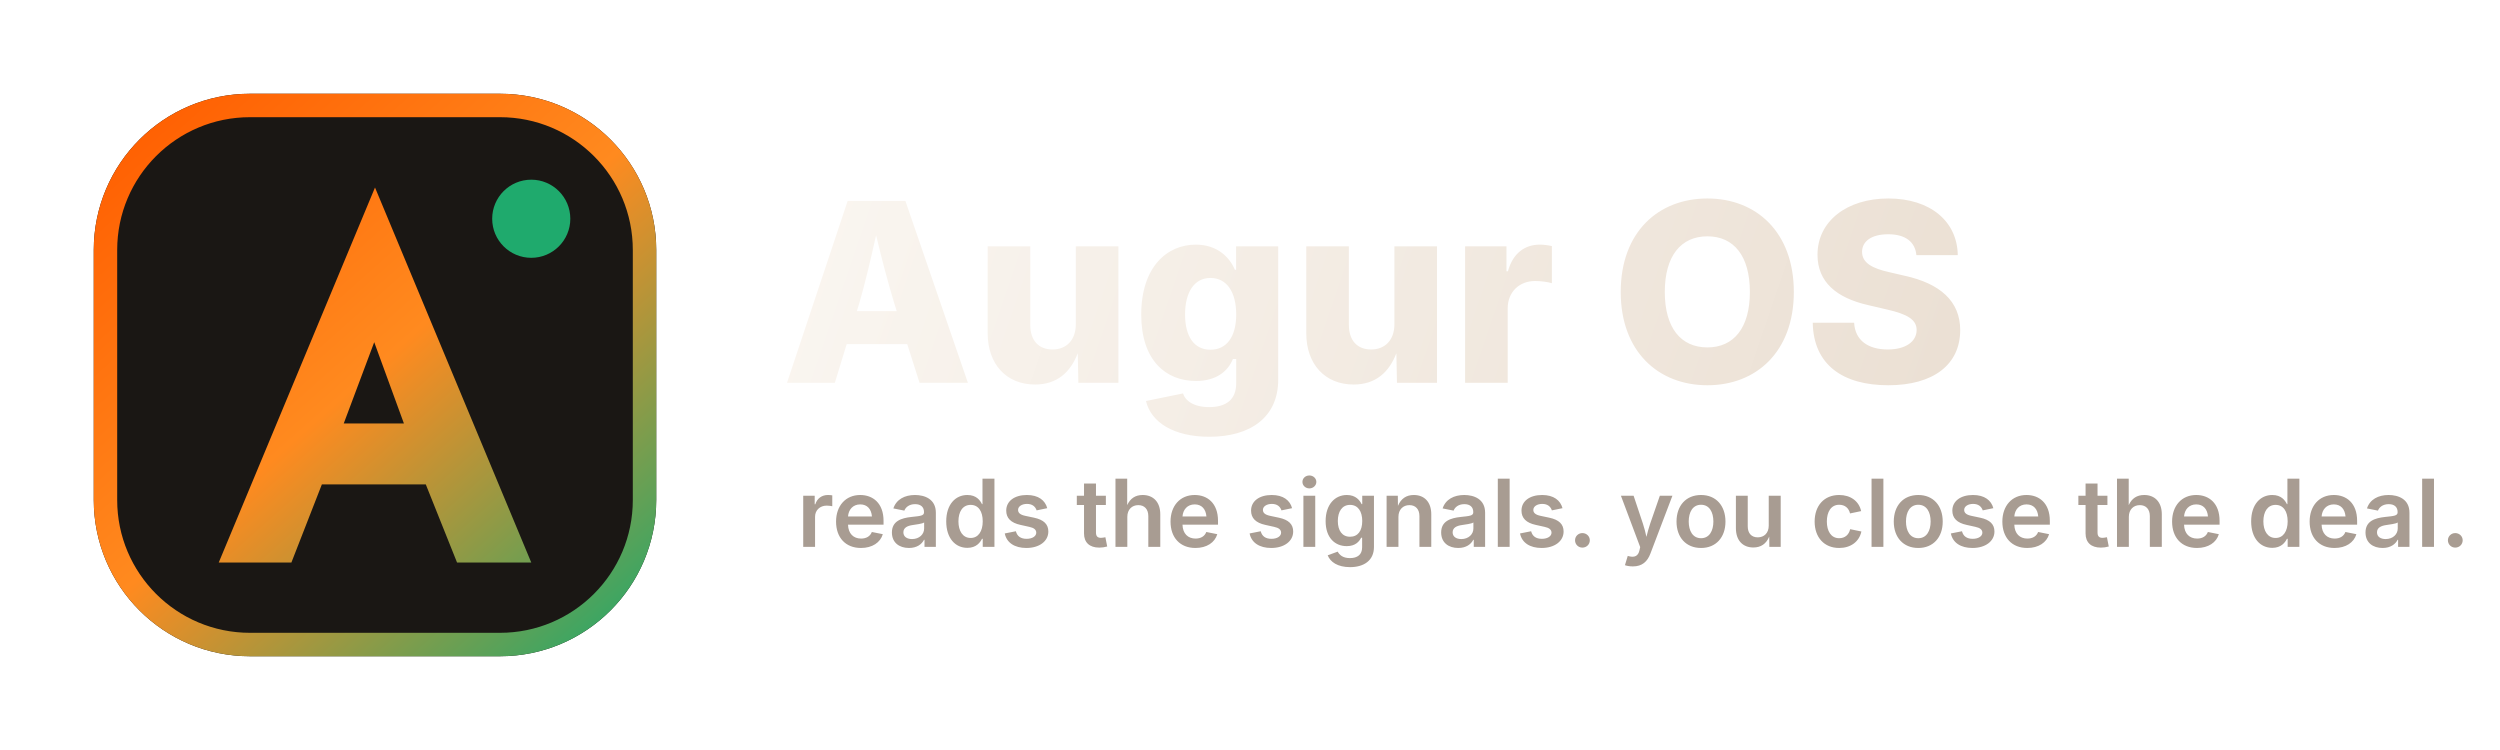
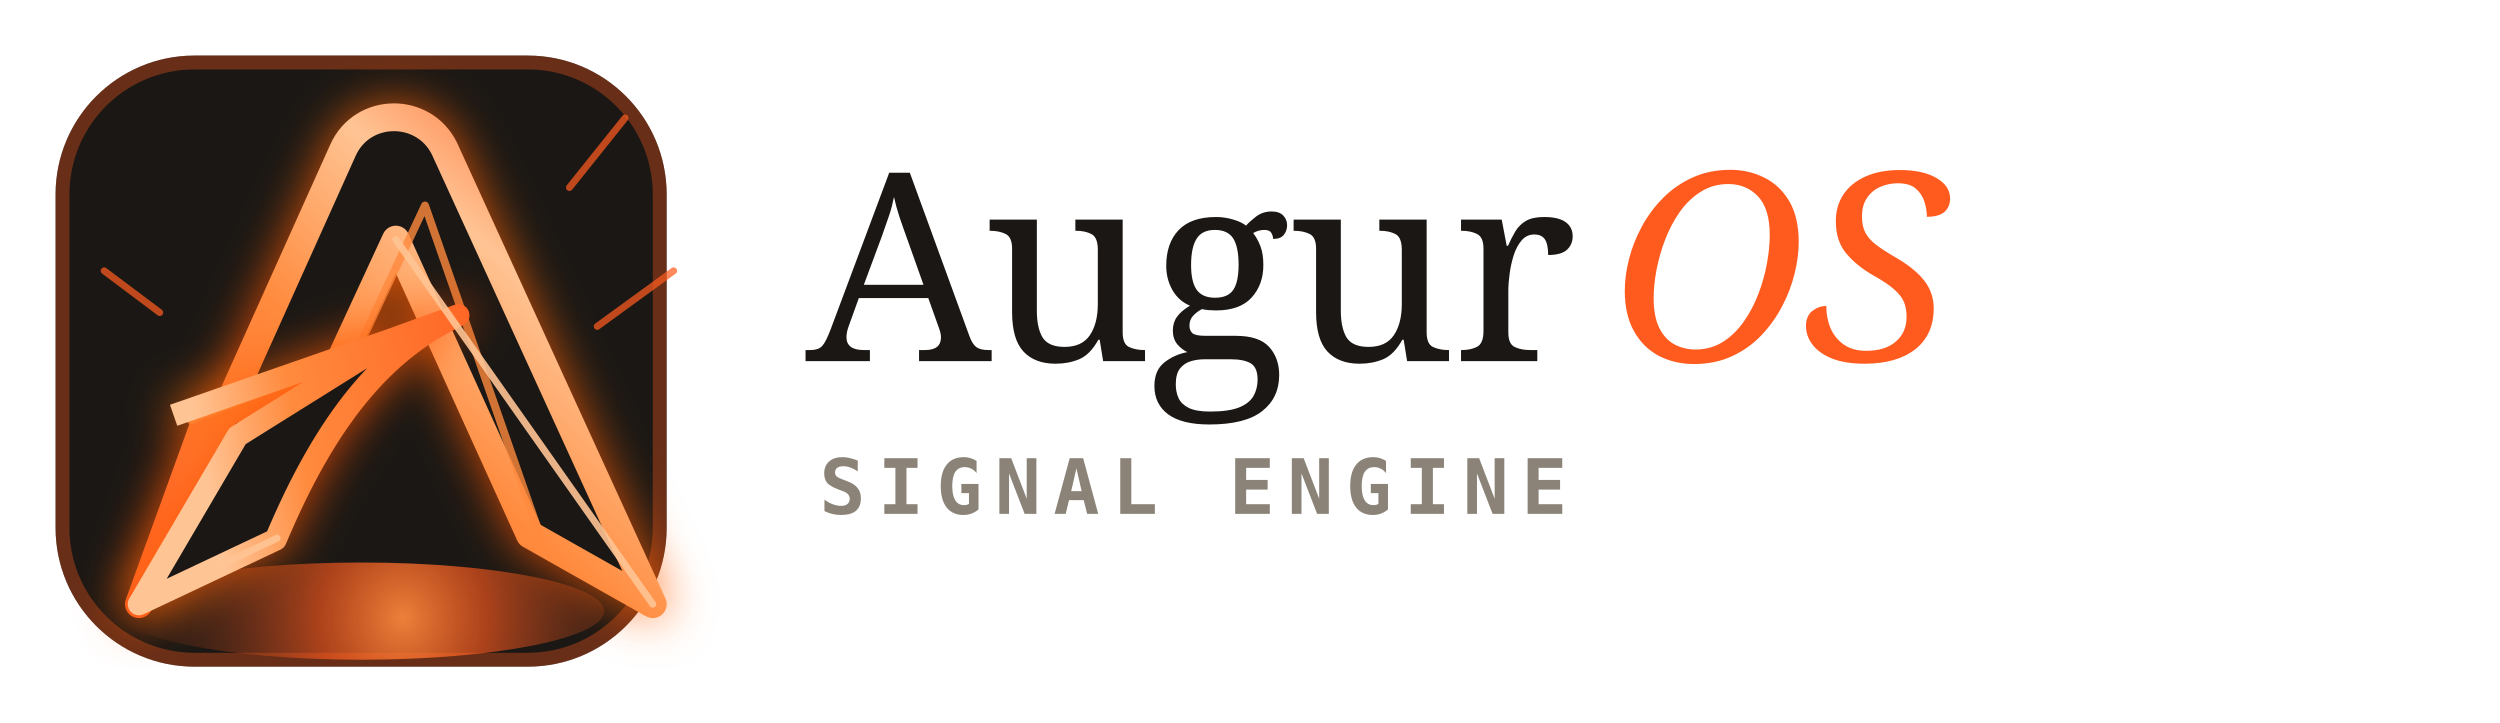
- <svg xmlns="http://www.w3.org/2000/svg" width="320" height="96" viewBox="0 0 320 96" fill="none" role="img" aria-labelledby="title desc">
+ <svg xmlns="http://www.w3.org/2000/svg" width="360" height="104" viewBox="0 0 360 104" fill="none" role="img" aria-labelledby="title desc">
  <defs>
-     <linearGradient id="mark" x1="18" y1="12" x2="82" y2="84" gradientUnits="userSpaceOnUse">
-       <stop stop-color="#FF5D00" />
-       <stop offset="0.48" stop-color="#FF8A1F" />
-       <stop offset="1" stop-color="#1FAA6D" />
+     <linearGradient id="edge" x1="24" y1="90" x2="90" y2="16" gradientUnits="userSpaceOnUse">
+       <stop stop-color="#FF5B1F" />
+       <stop offset="0.45" stop-color="#FF8A3D" />
+       <stop offset="0.72" stop-color="#FFC494" />
+       <stop offset="1" stop-color="#FF5B1F" />
    </linearGradient>
-     <linearGradient id="text" x1="96" y1="20" x2="260" y2="76" gradientUnits="userSpaceOnUse">
-       <stop stop-color="#FBF7F2" />
-       <stop offset="1" stop-color="#E9DDD0" />
+     <linearGradient id="flare" x1="28" y1="60" x2="78" y2="50" gradientUnits="userSpaceOnUse">
+       <stop stop-color="#FFC494" />
+       <stop offset="0.28" stop-color="#FF8A3D" />
+       <stop offset="1" stop-color="#FF5B1F" />
    </linearGradient>
+     <radialGradient id="ember" cx="0" cy="0" r="1" gradientUnits="userSpaceOnUse" gradientTransform="translate(58 89) rotate(-90) scale(66 60)">
+       <stop stop-color="#FF8A3D" stop-opacity="0.92" />
+       <stop offset="0.2" stop-color="#FF5B1F" stop-opacity="0.64" />
+       <stop offset="0.68" stop-color="#1A1714" stop-opacity="0.24" />
+       <stop offset="1" stop-color="#1A1714" stop-opacity="0" />
+     </radialGradient>
+     <filter id="glow" x="-18" y="-18" width="148" height="148" color-interpolation-filters="sRGB">
+       <feGaussianBlur stdDeviation="3.4" result="blur" />
+       <feColorMatrix in="blur" type="matrix" values="1 0 0 0 1  0 0.34 0 0 0.18  0 0 0.05 0 0  0 0 0 0.82 0" result="hot" />
+       <feMerge>
+         <feMergeNode in="hot" />
+         <feMergeNode in="SourceGraphic" />
+       </feMerge>
+     </filter>
  </defs>
-   <rect x="12" y="12" width="72" height="72" rx="20" fill="#1A1714" />
-   <rect x="13.5" y="13.5" width="69" height="69" rx="18.5" stroke="url(#mark)" stroke-width="3" />
-   <path d="M48 24L68 72H58.5L54.5 62H41.2L37.3 72H28L48 24ZM44 54.2H51.7L47.9 43.8L44 54.2Z" fill="url(#mark)" />
-   <circle cx="68" cy="28" r="5" fill="#1FAA6D" />
-   <text x="100" y="49" fill="url(#text)" font-family="Inter, Arial, sans-serif" font-size="32" font-weight="800" letter-spacing="0">Augur OS</text>
-   <text x="102" y="70" fill="#A89C92" font-family="Inter, Arial, sans-serif" font-size="12" font-weight="600" letter-spacing="0">reads the signals. you close the deal.</text>
+   <rect x="8" y="8" width="88" height="88" rx="20" fill="#1A1714" />
+   <rect x="9" y="9" width="86" height="86" rx="19" stroke="#FF5B1F" stroke-opacity="0.34" stroke-width="2" />
+   <ellipse cx="52" cy="88" rx="35" ry="7" fill="url(#ember)" />
+   <path d="M20 87 49.4 21.6c2.8-6.2 11.6-6.3 14.6-.2L94 87 76.3 77 57 34.5 48.3 53.3 29.6 60.5 20 87Z" fill="#1A1714" stroke="url(#edge)" stroke-width="4" stroke-linejoin="round" filter="url(#glow)" />
+   <path d="M27.5 60.5 51 51.4 61.2 29.6 77.9 77.5" stroke="#FF8A3D" stroke-width="1.15" stroke-linecap="round" stroke-linejoin="round" opacity="0.8" />
+   <path d="M25 59.8 56.6 48.8 66 45.4C55.2 50.5 47 60.3 39.7 77.7L20 87 34.2 62.8 56.6 48.8" fill="#1A1714" stroke="url(#flare)" stroke-width="3.2" stroke-linejoin="round" filter="url(#glow)" />
+   <path d="M20 87 39.9 77.5M57 34.5 94 87" stroke="#FFC494" stroke-width="1" stroke-linecap="round" opacity="0.9" />
+   <path d="M23 45 15 39M82 27 90 17M86 47 97 39" stroke="#FF5B1F" stroke-linecap="round" opacity="0.72" />
+   <text x="116" y="52" fill="#1A1714" font-family="Instrument Serif, ui-serif, Georgia, serif" font-size="38" font-weight="400" letter-spacing="-0.4">Augur</text>
+   <text x="232" y="52" fill="#FF5B1F" font-family="Instrument Serif, ui-serif, Georgia, serif" font-style="italic" font-size="38" font-weight="400" letter-spacing="-0.4">OS</text>
+   <text x="118" y="74" fill="#8B8378" font-family="JetBrains Mono, Menlo, monospace" font-size="11" font-weight="700" letter-spacing="1.8">SIGNAL ENGINE</text>
</svg>
